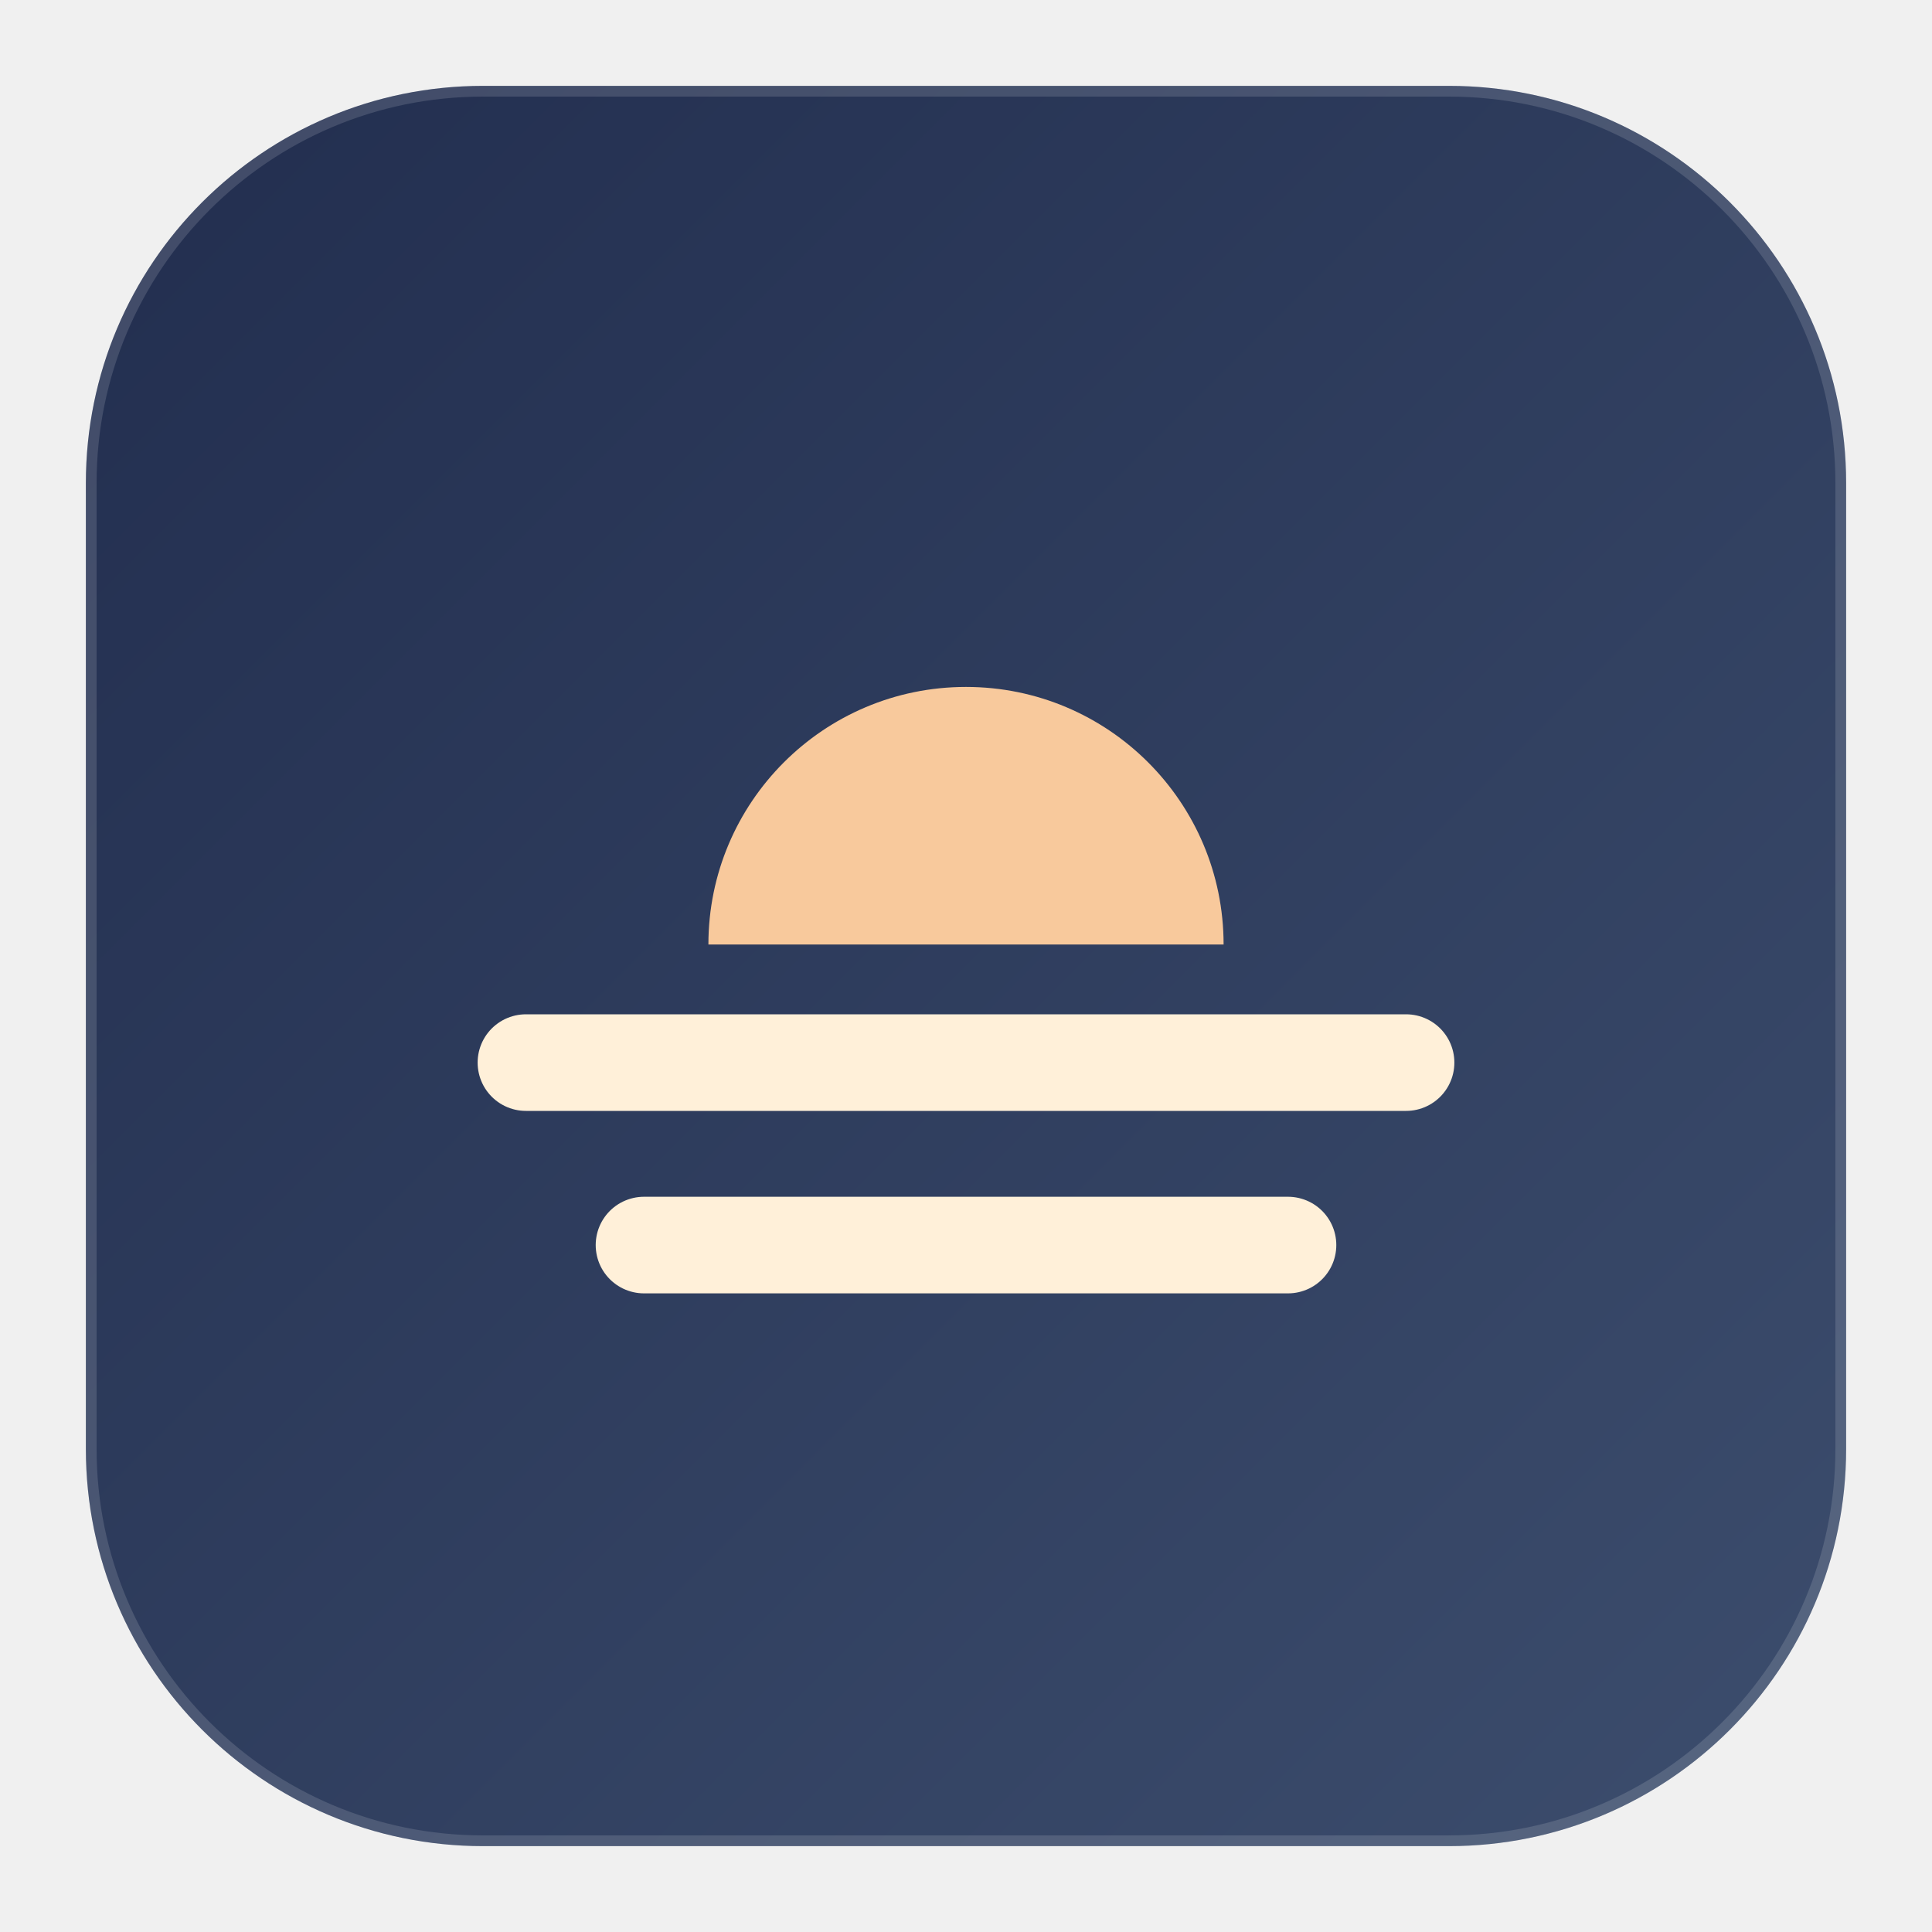
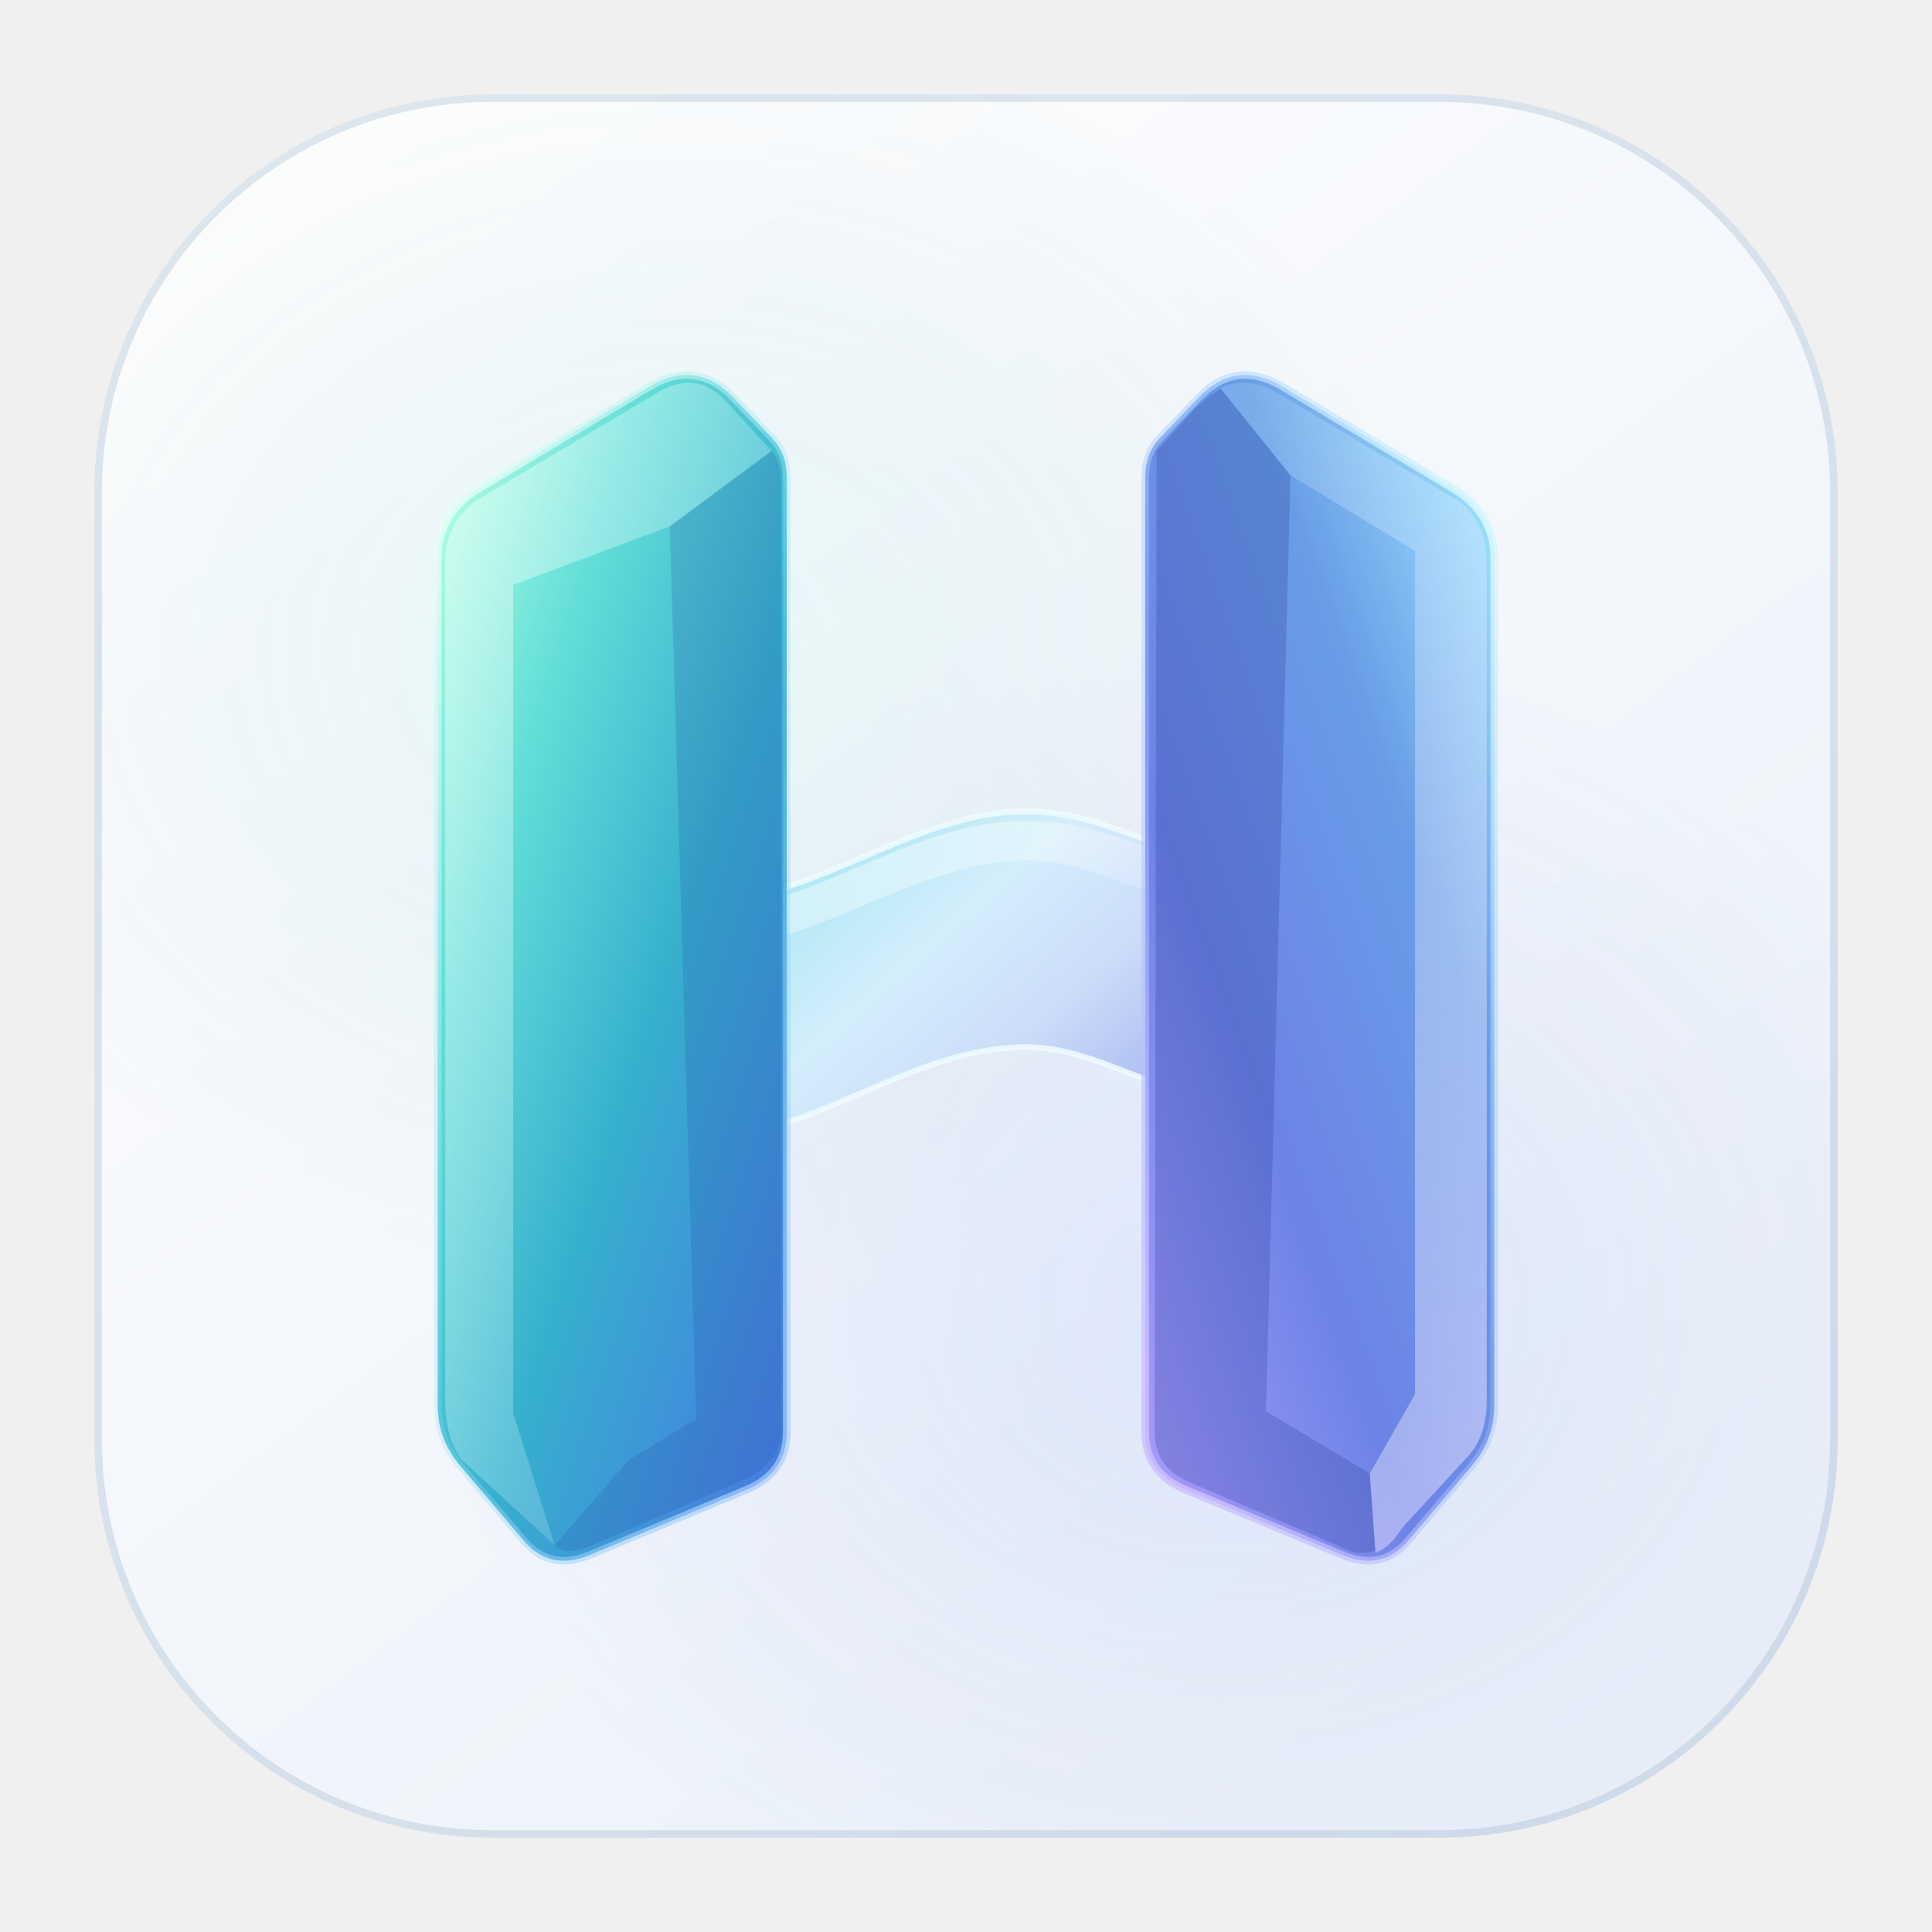
- <svg xmlns="http://www.w3.org/2000/svg" viewBox="0 0 180 180">
+ <svg xmlns="http://www.w3.org/2000/svg" width="1024" height="1024" viewBox="0 0 1024 1024">
  <defs>
-     <linearGradient id="horizon" x1="0" y1="0" x2="1" y2="1" gradientUnits="objectBoundingBox">
-       <stop stop-color="#222e4f" />
-       <stop offset="1" stop-color="#3c4d6d" />
+     <clipPath id="icon-tile">
+       <rect x="50" y="50" width="924" height="924" rx="211" />
+     </clipPath>
+     <linearGradient id="pearl" x1="10%" y1="0%" x2="85%" y2="100%">
+       <stop stop-color="#ffffff" />
+       <stop offset="1" stop-color="#e8eff8" />
    </linearGradient>
  </defs>
-   <rect x="8" y="8" width="164" height="164" rx="37" fill="url(#horizon)" />
-   <rect x="8.5" y="8.5" width="163" height="163" rx="36.5" fill="none" stroke="#ffffff" stroke-opacity=".14" />
-   <path d="M66 88a24 24 0 0 1 48 0" fill="#f8c99c" />
-   <path d="M49 99h82 M60 116h60" stroke="#fff0d9" stroke-width="9" stroke-linecap="round" />
+   <g clip-path="url(#icon-tile)">
+     <rect width="1024" height="1024" fill="url(#pearl)" />
+     <g opacity=".28">
+       <defs>
+         <radialGradient id="mint-glow">
+           <stop stop-color="#53f4d6" stop-opacity=".34" />
+           <stop offset=".53" stop-color="#279f9f" stop-opacity=".16" />
+           <stop offset="1" stop-color="#176266" stop-opacity="0" />
+         </radialGradient>
+         <radialGradient id="blue-glow">
+           <stop stop-color="#6593ff" stop-opacity=".46" />
+           <stop offset=".54" stop-color="#3f64ea" stop-opacity=".18" />
+           <stop offset="1" stop-color="#253eb5" stop-opacity="0" />
+         </radialGradient>
+       </defs>
+       <ellipse cx="358" cy="346" rx="418" ry="338" fill="url(#mint-glow)" />
+       <ellipse cx="647" cy="693" rx="421" ry="354" fill="url(#blue-glow)" />
+     </g>
+     <defs>
+       <linearGradient id="ice" x1="0%" y1="17%" x2="100%" y2="85%">
+         <stop stop-color="#9de5f2" />
+         <stop offset=".40" stop-color="#d4eefb" />
+         <stop offset=".65" stop-color="#ccdcf9" />
+         <stop offset="1" stop-color="#9eaeee" />
+       </linearGradient>
+       <linearGradient id="bridge-face" x1="0%" y1="20%" x2="95%" y2="80%">
+         <stop stop-color="#ffffff" stop-opacity=".58" />
+         <stop offset="1" stop-color="#ffffff" stop-opacity=".04" />
+       </linearGradient>
+     </defs>
+     <path d="M372 478C432 478 484 430 544 430C587 430 621 457 657 457V582C611 582 583 555 544 555C482 555 432 603 372 603Z" fill="url(#ice)" stroke="#effcff" stroke-opacity=".84" stroke-width="3" />
+     <path d="M374 483C432 481 483 435 544 435C589 435 618 459 655 461L655 480C608 480 582 456 545 456C488 456 437 499 374 505Z" fill="url(#bridge-face)" />
+     <defs>
+       <linearGradient id="left-glass" x1="4%" y1="5%" x2="90%" y2="100%">
+         <stop stop-color="#b2ffe3" />
+         <stop offset=".26" stop-color="#64dfd8" />
+         <stop offset=".59" stop-color="#36afce" />
+         <stop offset="1" stop-color="#467ce0" />
+       </linearGradient>
+       <linearGradient id="left-edge" x1="14%" y1="4%" x2="72%" y2="100%">
+         <stop stop-color="#e3fff4" stop-opacity=".89" />
+         <stop offset=".57" stop-color="#8ddef5" stop-opacity=".24" />
+         <stop offset="1" stop-color="#a6ceff" stop-opacity=".70" />
+       </linearGradient>
+       <linearGradient id="left-plane" x1="0%" y1="2%" x2="95%" y2="95%">
+         <stop stop-color="#fbfffc" stop-opacity=".48" />
+         <stop offset="1" stop-color="#d6ffff" stop-opacity=".06" />
+       </linearGradient>
+     </defs>
+     <path d="M252 260L344 205Q369 190 389 211L410 233Q417 241 417 253V759Q417 780 397 789L313 824Q292 833 278 817L244 777Q232 763 232 745V296Q232 273 252 260Z" fill="url(#left-glass)" stroke="url(#left-edge)" stroke-width="4" />
+     <path d="M253 265L347 209Q369 195 385 213L409 239L355 279L272 310V749L294 819L245 774Q236 763 236 742V298Q236 277 253 265Z" fill="url(#left-plane)" />
+     <path d="M355 279L409 239Q414 245 414 255V758Q414 775 395 784L314 819Q300 825 294 819L333 774L369 752Z" fill="#234fa3" fill-opacity=".20" />
+     <defs>
+       <linearGradient id="right-glass" x1="90%" y1="0%" x2="8%" y2="100%">
+         <stop stop-color="#a0e6ff" />
+         <stop offset=".30" stop-color="#689de6" />
+         <stop offset=".65" stop-color="#6d83e7" />
+         <stop offset="1" stop-color="#a79afb" />
+       </linearGradient>
+       <linearGradient id="right-edge" x1="85%" y1="3%" x2="25%" y2="99%">
+         <stop stop-color="#d8f8ff" stop-opacity=".92" />
+         <stop offset=".54" stop-color="#9dbeff" stop-opacity=".35" />
+         <stop offset="1" stop-color="#cdc1ff" stop-opacity=".83" />
+       </linearGradient>
+       <linearGradient id="right-plane" x1="8%" y1="5%" x2="99%" y2="95%">
+         <stop stop-color="#d6f6ff" stop-opacity=".17" />
+         <stop offset="1" stop-color="#f3e6ff" stop-opacity=".50" />
+       </linearGradient>
+     </defs>
+     <path d="M772 260L680 205Q655 190 635 211L614 233Q607 241 607 253V759Q607 780 627 789L711 824Q732 833 746 817L780 777Q792 763 792 745V296Q792 273 772 260Z" fill="url(#right-glass)" stroke="url(#right-edge)" stroke-width="4" />
+     <path d="M772 265L680 210Q661 198 647 206L684 252L750 292V739L726 781L729 823Q737 820 743 810L777 773Q788 762 788 742V299Q788 276 772 265Z" fill="url(#right-plane)" />
+     <path d="M613 239L635 215Q642 209 647 206L684 252L671 748L726 781L729 822Q719 825 711 820L629 785Q612 777 612 759Z" fill="#243a8e" fill-opacity=".24" />
+     <rect x="52" y="52" width="920" height="920" rx="209" fill="none" stroke="#90a9c2" stroke-opacity=".28" stroke-width="4" />
+   </g>
</svg>
